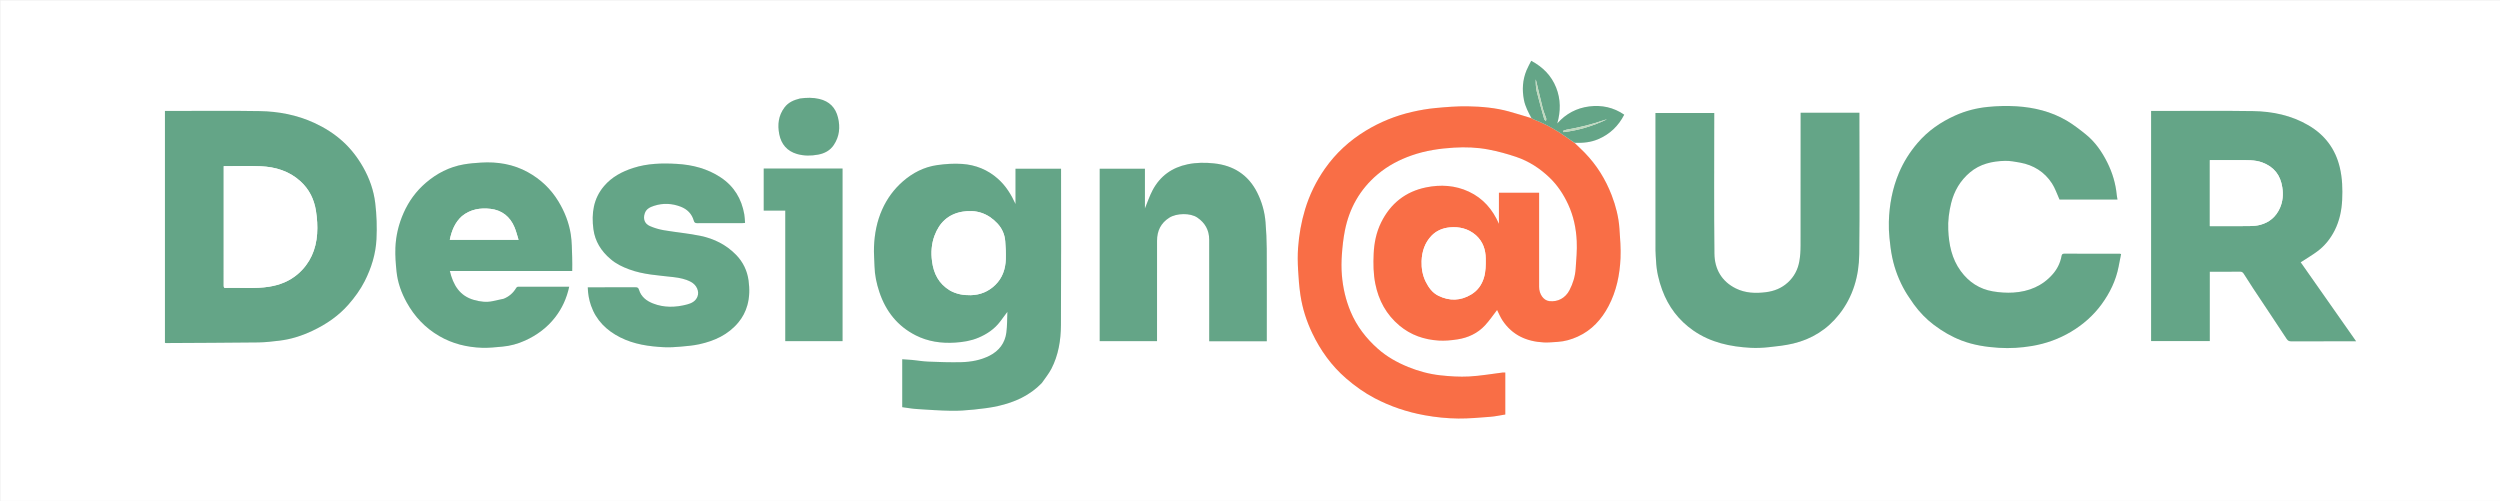
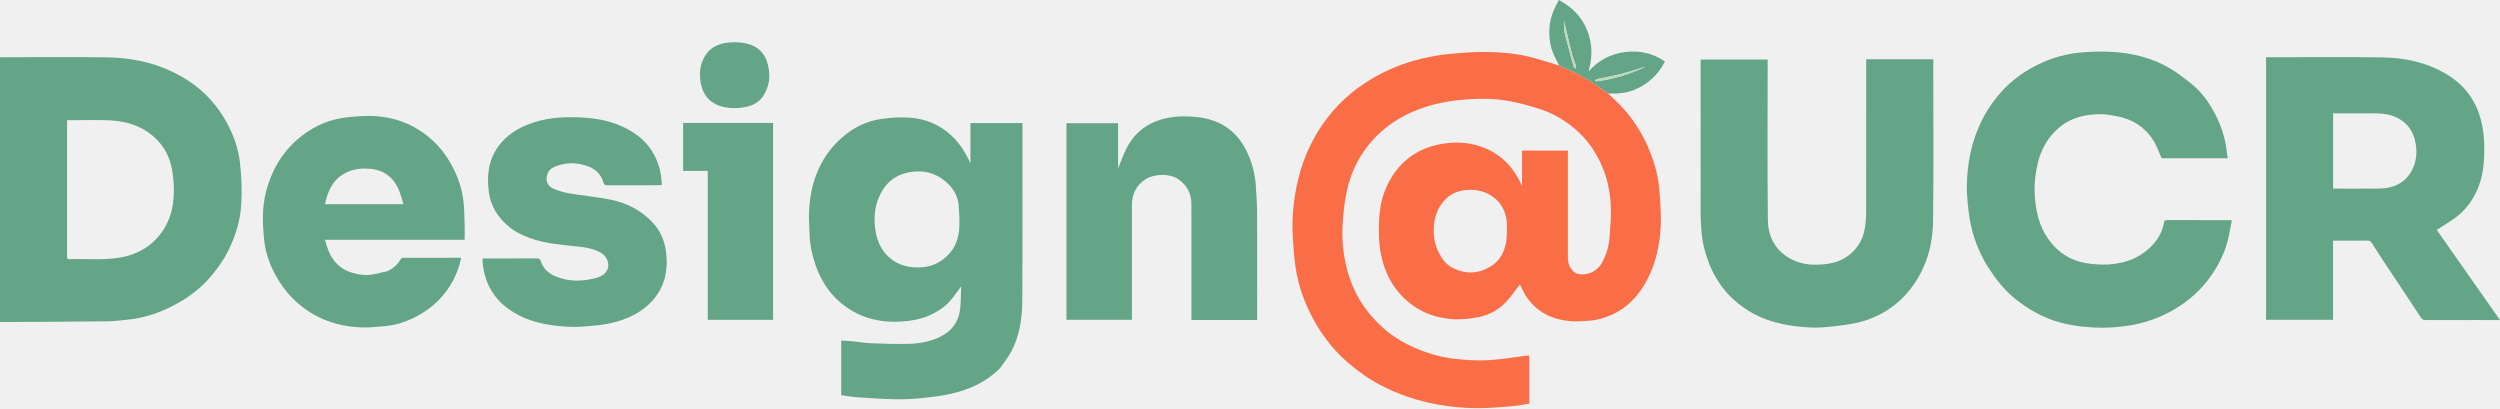
- <svg xmlns="http://www.w3.org/2000/svg" version="1.1" id="Layer_1" x="0px" y="0px" width="100%" viewBox="0 0 4168 834" enable-background="new 0 0 4168 834" xml:space="preserve">
-   <path fill="#FFFFFF" opacity="1" stroke="none" d=" M3120,835   C2080,835 1040.5,835 1,835   C1,557 1,279 1,1   C1390.333,1 2779.667,1 4169,1   C4169,279 4169,557 4169,835   C3819.5,835 3470,835 3120,835  M2552.279,196.723   C2539.967,193.043 2527.72,189.124 2515.328,185.737   C2493.016,179.639 2470.044,177.65 2447.097,177.262   C2428.979,176.956 2410.77,178.457 2392.698,180.174   C2379.719,181.407 2366.753,183.684 2354.039,186.614   C2326.642,192.929 2300.809,203.389 2276.75,218.054   C2249.846,234.452 2227.11,255.325 2208.963,281.14   C2194.274,302.037 2183.244,324.637 2175.812,349.139   C2169.457,370.087 2165.751,391.463 2164.158,413.174   C2163.28,425.149 2163.487,437.268 2164.131,449.273   C2164.906,463.705 2165.998,478.185 2168.156,492.463   C2171.463,514.343 2178.204,535.32 2187.74,555.332   C2201.548,584.306 2219.904,609.82 2244.312,630.954   C2259.014,643.684 2274.729,654.875 2291.883,663.88   C2318.072,677.629 2345.787,686.94 2374.991,692.26   C2393.687,695.666 2412.486,697.588 2431.342,697.752   C2449.139,697.906 2466.975,696.256 2484.753,694.877   C2493.152,694.225 2501.456,692.349 2509.633,691.054   C2509.633,667.318 2509.633,644.251 2509.633,621.053   C2507.938,621.053 2506.593,620.914 2505.284,621.074   C2486.574,623.358 2467.923,626.693 2449.146,627.687   C2433.355,628.523 2417.332,627.468 2401.574,625.755   C2383.056,623.742 2365.013,618.874 2347.701,611.84   C2329.228,604.334 2311.919,594.58 2296.999,581.32   C2277.611,564.091 2262.006,543.975 2251.812,519.751   C2243.533,500.08 2238.904,479.637 2237.166,458.565   C2236.235,447.269 2236.366,435.789 2237.166,424.473   C2238.099,411.259 2239.538,397.988 2242.069,384.998   C2249.397,347.396 2267.214,315.683 2296.687,290.747   C2313.679,276.371 2332.963,266.252 2353.841,258.983   C2376.581,251.066 2400.21,247.548 2424.098,246.129   C2443.278,244.99 2462.593,245.67 2481.459,249.265   C2497.092,252.243 2512.609,256.445 2527.69,261.547   C2548.892,268.719 2567.53,280.77 2583.622,296.295   C2596.7,308.911 2606.588,323.88 2614.303,340.456   C2623.444,360.097 2627.751,380.856 2628.733,402.141   C2629.439,417.447 2627.954,432.887 2626.921,448.232   C2626.079,460.739 2622.427,472.608 2616.647,483.765   C2609.836,496.913 2597.105,503.751 2582.863,501.987   C2573.303,500.803 2566.008,490.536 2566.005,478.154   C2565.992,427.821 2566,377.488 2566,327.154   C2566,325.218 2566,323.282 2566,321.378   C2543.322,321.378 2521.271,321.378 2499,321.378   C2499,330.411 2499,339.066 2499,347.721   C2499,356.199 2499,364.678 2499,373.156   C2488.547,349.137 2472.585,330.616 2448.923,319.541   C2426.088,308.853 2401.854,307.45 2377.577,312.401   C2343.134,319.426 2318.09,339.46 2302.575,371   C2294.524,387.369 2290.958,405.09 2290.168,423.146   C2289.439,439.802 2289.592,456.495 2292.904,473.056   C2298.505,501.064 2311.324,524.612 2333.443,543.035   C2352.294,558.735 2374.313,566.194 2398.289,567.771   C2408.733,568.459 2419.457,567.417 2429.849,565.825   C2447.566,563.112 2463.472,555.727 2475.783,542.462   C2483.345,534.315 2489.61,524.963 2495.942,516.815   C2498.592,521.986 2501.229,528.62 2505.102,534.428   C2521.334,558.774 2545.197,569.385 2573.602,570.888   C2581.331,571.296 2589.14,570.454 2596.899,569.974   C2608.614,569.249 2619.741,566.028 2630.37,561.204   C2653.8,550.57 2670.139,532.507 2681.854,510.192   C2694.928,485.286 2700.515,458.164 2701.745,430.366   C2702.474,413.89 2701.069,397.274 2699.905,380.772   C2698.563,361.767 2693.875,343.436 2687.041,325.631   C2676.807,298.966 2662.042,275.19 2642.131,254.689   C2636.606,249 2630.723,243.658 2625.935,238.03   C2639.227,238.552 2652.223,237.329 2664.63,232.005   C2683.97,223.708 2698.238,210.126 2707.909,191.195   C2690.062,178.939 2670.333,174.808 2649.489,177.45   C2628.517,180.109 2610.599,189.622 2596.291,205.757   C2602.101,185.376 2602.113,165.433 2594.378,145.979   C2586.528,126.239 2572.501,111.875 2552.854,101.364   C2550.124,106.845 2547.207,111.929 2544.99,117.302   C2538.404,133.257 2537.433,149.671 2540.722,166.629   C2542.852,177.615 2548.02,187.132 2552.279,196.723  M275,487.5   C275,515.577 275,543.655 275,571.558   C276.053,571.806 276.37,571.948 276.687,571.946   C328.107,571.638 379.529,571.486 430.946,570.876   C442.596,570.738 454.264,569.323 465.858,567.946   C485.02,565.671 503.251,559.829 520.633,551.635   C543.564,540.826 564.241,526.883 581.136,507.552   C591.582,495.601 600.815,482.926 607.98,468.83   C619.152,446.851 626.395,423.41 627.641,398.895   C628.663,378.781 627.997,358.345 625.569,338.357   C623.024,317.41 615.991,297.382 605.426,278.781   C596.267,262.653 585.209,248.226 571.401,235.711   C557.251,222.886 541.449,212.957 524.187,204.986   C495.243,191.621 464.515,185.776 433.053,185.234   C382.419,184.362 331.759,185 281.109,185   C279.18,185 277.251,185 275,185   C275,285.953 275,386.227 275,487.5  M3895.5,569   C3906.092,569 3916.684,569 3928.112,569   C3896.822,524.401 3866.004,480.475 3835.708,437.294   C3845.07,431.194 3854.561,425.628 3863.36,419.126   C3875.864,409.886 3885.428,397.875 3892.407,384.016   C3900.406,368.128 3904.008,350.925 3904.847,333.336   C3905.705,315.35 3905.162,297.348 3901.021,279.622   C3893.749,248.503 3876.164,225.051 3848.729,208.971   C3820.229,192.266 3788.768,185.728 3756.333,185.231   C3701.521,184.39 3646.686,185 3591.86,185   C3590.074,185 3588.287,185 3586.309,185   C3586.309,313.204 3586.309,440.905 3586.309,568.62   C3618.996,568.62 3651.374,568.62 3684.148,568.62   C3684.148,529.981 3684.148,491.721 3684.148,453   C3685.989,453 3687.452,453 3688.916,453   C3704.081,453 3719.247,453.12 3734.408,452.901   C3737.512,452.856 3739.249,454.004 3740.75,456.356   C3746.034,464.635 3751.264,472.951 3756.691,481.136   C3775.244,509.122 3793.948,537.008 3812.367,565.08   C3814.429,568.222 3816.558,569.075 3820.011,569.059   C3844.84,568.949 3869.67,569 3895.5,569  M1737.023,638.47   C1742.355,630.62 1748.527,623.204 1752.859,614.836   C1764.644,592.07 1768.649,567.136 1768.802,541.956   C1769.321,456.805 1769,371.649 1769,286.495   C1769,284.744 1769,282.992 1769,281.276   C1743.31,281.276 1718.383,281.276 1693.054,281.276   C1693.054,301.077 1693.054,320.609 1693.054,340.14   C1685.833,324.224 1676.958,309.869 1663.818,298.152   C1646.691,282.88 1626.502,274.853 1604.125,273.302   C1590.368,272.348 1576.264,273.31 1562.571,275.233   C1540.649,278.312 1521.396,288.206 1504.823,302.804   C1490.204,315.68 1478.938,331.105 1470.886,349.014   C1461.921,368.956 1457.972,389.91 1457.13,411.495   C1456.712,422.236 1457.725,433.029 1457.982,443.801   C1458.334,458.525 1461.379,472.719 1466.005,486.645   C1476.696,518.825 1496.319,543.747 1526.73,559.125   C1547.155,569.453 1569.182,572.634 1592.128,571.202   C1605.733,570.354 1618.857,568.259 1631.361,562.967   C1645.489,556.989 1657.95,548.607 1667.36,536.218   C1671.211,531.147 1674.963,526.001 1679.524,519.861   C1678.983,532.125 1679.255,543.314 1677.831,554.284   C1675.538,571.96 1665.706,584.915 1649.838,592.993   C1635.1,600.495 1619.042,603.383 1602.789,603.811   C1584.374,604.297 1565.912,603.585 1547.49,602.89   C1538.652,602.556 1529.866,600.98 1521.041,600.123   C1515.526,599.588 1509.984,599.344 1504.212,598.953   C1504.212,625.845 1504.212,652.112 1504.212,678.848   C1512.21,679.901 1520.102,681.374 1528.057,681.901   C1547.186,683.17 1566.335,684.478 1585.493,684.83   C1598.185,685.063 1610.959,684.171 1623.602,682.868   C1637.269,681.46 1651.022,679.85 1664.39,676.8   C1691.641,670.583 1716.657,659.544 1737.023,638.47  M3190.91,507.635   C3200.324,520.501 3211.267,531.866 3223.993,541.501   C3238.313,552.344 3253.673,561.344 3270.485,567.764   C3290.442,575.383 3311.343,578.525 3332.471,579.871   C3350.999,581.051 3369.585,579.882 3387.869,576.79   C3410.782,572.915 3432.419,565.227 3452.564,553.254   C3472.715,541.278 3489.974,526.125 3503.722,507.334   C3517.464,488.551 3527.599,467.844 3532.113,444.734   C3533.499,437.643 3534.898,430.554 3536.277,423.541   C3534.982,423.209 3534.667,423.058 3534.351,423.057   C3503.354,423.031 3472.357,423.055 3441.361,422.941   C3438.267,422.929 3437.457,424.377 3436.976,426.983   C3434.91,438.195 3430.031,448.2 3422.642,456.756   C3405.316,476.814 3382.531,486.118 3356.702,487.766   C3345.42,488.486 3333.809,487.668 3322.642,485.791   C3300.31,482.037 3282.433,470.344 3269.013,452.027   C3253.953,431.472 3249.205,407.68 3248.118,382.977   C3247.458,367.976 3249.386,353.095 3253.01,338.465   C3258.033,318.19 3268.27,300.985 3284.156,287.541   C3300.961,273.318 3321.398,268.656 3342.781,268.192   C3351.063,268.012 3359.468,269.567 3367.684,271.061   C3390.261,275.167 3408.58,286.509 3421.088,305.787   C3426.336,313.875 3429.384,323.391 3433.61,332.65   C3464.967,332.65 3497.377,332.65 3530.299,332.65   C3529.823,329.819 3529.266,327.428 3529.038,325.007   C3527.25,306.034 3521.81,288.018 3513.388,271.088   C3504.412,253.044 3493.011,236.471 3477.076,223.747   C3466.856,215.586 3456.43,207.439 3445.171,200.871   C3419.666,185.991 3391.455,179.094 3362.248,177.245   C3346.23,176.23 3329.958,176.688 3313.978,178.272   C3295.265,180.127 3277.033,184.784 3259.669,192.595   C3235.467,203.481 3214.245,218.133 3196.908,238.446   C3184.001,253.569 3173.581,270.063 3165.871,288.376   C3154.906,314.419 3149.868,341.674 3149.091,369.762   C3148.844,378.684 3149.238,387.677 3150.109,396.562   C3151.18,407.473 3152.47,418.428 3154.714,429.145   C3158.895,449.115 3166.219,468.04 3176.426,485.723   C3180.674,493.083 3185.782,499.946 3190.91,507.635  M3013.519,188   C3009.762,188 3006.006,188 3002,188   C3002,190.725 3002,192.71 3002,194.695   C3002,266.351 3002.068,338.008 3001.912,409.664   C3001.893,418.368 3001.368,427.196 2999.833,435.744   C2997.383,449.391 2991.27,461.279 2980.777,470.891   C2970.283,480.503 2958.036,485.367 2944.126,487.137   C2926.803,489.34 2909.753,488.693 2893.935,480.857   C2870.248,469.122 2858.588,448.414 2858.306,423.055   C2857.457,346.742 2858,270.414 2858,194.091   C2858,192.163 2858,190.235 2858,188.419   C2824.927,188.419 2792.55,188.419 2760,188.419   C2760,190.833 2760,192.829 2760,194.825   C2760,269.147 2759.978,343.47 2760.042,417.793   C2760.047,423.564 2760.719,429.332 2760.976,435.106   C2761.717,451.785 2765.496,467.855 2771.24,483.425   C2781.526,511.309 2798.609,534.029 2823.177,551.089   C2851.991,571.098 2884.691,578.06 2918.864,579.869   C2928.756,580.392 2938.792,579.913 2948.654,578.864   C2962.313,577.411 2976.096,575.942 2989.425,572.786   C3020.481,565.433 3046.446,549.229 3066.272,524.08   C3089.415,494.722 3099.303,460.271 3099.729,423.679   C3100.622,347.034 3100,270.371 3100,193.715   C3100,191.942 3100,190.169 3100,188   C3071.101,188 3042.807,188 3013.519,188  M839.496,498.123   C833.454,499.433 827.407,500.717 821.373,502.059   C810.949,504.377 800.67,502.94 790.648,500.183   C766.374,493.503 755.571,475.259 749.971,451.796   C818.267,451.796 885.987,451.796 954,451.796   C954,443.975 954.243,436.654 953.946,429.354   C953.423,416.481 953.59,403.462 951.621,390.792   C948.558,371.078 941.274,352.616 930.832,335.517   C918.198,314.83 901.147,298.696 879.961,287.029   C855.701,273.669 829.443,269.436 802.105,271.065   C792.443,271.641 782.733,272.445 773.209,274.09   C749.226,278.235 728.194,289.113 709.899,304.817   C693.864,318.581 681.584,335.391 672.946,354.876   C664.668,373.551 659.949,393.078 659.215,413.328   C658.738,426.49 659.743,439.788 661.124,452.915   C663.044,471.16 669.2,488.237 678.085,504.266   C691.122,527.784 708.833,546.615 732.32,560.262   C754.492,573.144 778.402,578.937 803.596,579.822   C814.764,580.214 826.022,578.928 837.198,577.945   C850.489,576.776 863.3,573.304 875.428,567.782   C894.984,558.877 911.871,546.515 925.259,529.388   C937.164,514.158 944.797,497.196 948.971,478.004   C920.156,478.004 891.848,477.985 863.541,478.085   C862.548,478.088 861.159,479.046 860.632,479.953   C855.821,488.229 849.057,494.221 839.496,498.123  M2041.5,569   C2064.917,569 2088.334,569 2112,569   C2112,566.263 2112,564.276 2112,562.29   C2112,513.127 2112.15,463.963 2111.909,414.802   C2111.837,400.091 2111.063,385.354 2109.907,370.685   C2108.545,353.413 2103.97,336.969 2096.166,321.333   C2081.164,291.271 2056.145,275.679 2023.712,272.357   C2009.385,270.89 1994.643,270.868 1980.119,273.879   C1953.833,279.329 1934.111,293.53 1921.623,317.122   C1916.413,326.964 1912.886,337.697 1908.811,347.502   C1908.811,326.003 1908.811,303.729 1908.811,281.349   C1883.403,281.349 1858.357,281.349 1833.418,281.349   C1833.418,377.407 1833.418,473.116 1833.418,568.685   C1865.432,568.685 1897.026,568.685 1929,568.685   C1929,566.577 1929,564.772 1929,562.967   C1929,509.138 1928.968,455.309 1929.019,401.48   C1929.035,385.088 1935.158,371.972 1949.458,362.942   C1961.533,355.318 1984.328,354.745 1996.108,362.706   C2008.987,371.41 2015.926,383.664 2015.957,399.299   C2016.067,453.794 2016,508.29 2016,562.786   C2016,564.726 2016,566.666 2016,569   C2024.569,569 2032.534,569 2041.5,569  M1018.367,432.09   C1027.22,439.997 1037.766,444.906 1048.721,449.003   C1072.682,457.966 1098.039,459.061 1123.066,462.024   C1133.008,463.201 1142.746,465.124 1151.765,469.898   C1161.589,475.098 1166.201,485.832 1162.812,494.495   C1159.669,502.529 1152.617,505.72 1145.389,507.632   C1126.418,512.648 1107.273,513.222 1088.661,505.926   C1077.936,501.722 1068.942,494.913 1065.441,483.385   C1064.253,479.474 1062.695,478.944 1059.355,478.955   C1034.524,479.038 1009.693,479 984.862,479   C983.405,479 981.948,479 979.908,479   C980.219,489.884 982.013,500.024 985.438,509.723   C994.052,534.12 1011.199,550.933 1033.92,562.422   C1056.95,574.068 1081.896,577.629 1107.238,578.874   C1116.47,579.327 1125.806,578.707 1135.036,577.903   C1145.478,576.994 1156.025,576.097 1166.225,573.838   C1191.37,568.269 1214.078,557.971 1231.043,537.516   C1238.078,529.034 1243.023,519.527 1245.967,508.994   C1249.755,495.444 1249.907,481.67 1248.024,467.799   C1245.761,451.135 1238.689,436.647 1227.072,424.75   C1210.8,408.084 1190.475,397.924 1167.971,393.25   C1147.805,389.061 1127.145,387.309 1106.811,383.844   C1098.852,382.488 1090.857,380.148 1083.476,376.9   C1074.505,372.952 1071.857,364.842 1074.997,355.537   C1077.52,348.061 1084.035,345.226 1090.584,343.098   C1105.461,338.266 1120.482,339.047 1134.942,344.621   C1145.508,348.695 1153.35,356.324 1156.543,367.473   C1157.612,371.204 1158.971,372.085 1162.507,372.067   C1187.504,371.941 1212.502,372.005 1237.5,371.988   C1238.935,371.987 1240.371,371.81 1242.161,371.691   C1241.735,366.656 1241.693,362.011 1240.903,357.497   C1236.359,331.535 1223.92,310.646 1201.624,295.834   C1179.351,281.037 1154.392,274.723 1128.299,273.217   C1103.9,271.809 1079.401,272.347 1055.732,280.021   C1037.051,286.077 1020.201,294.854 1007.106,310.216   C989.112,331.326 985.939,356.095 989.314,382.033   C991.926,402.107 1002.18,418.719 1018.367,432.09  M1366.5,281   C1335.423,281 1304.347,281 1273.259,281   C1273.259,304.66 1273.259,327.584 1273.259,351.083   C1285.226,351.083 1296.945,351.083 1309.204,351.083   C1309.204,424.023 1309.204,496.387 1309.204,568.733   C1341.348,568.733 1372.936,568.733 1404.692,568.733   C1404.692,472.775 1404.692,377.085 1404.692,281   C1392.092,281 1379.796,281 1366.5,281  M1333.136,164.395   C1323.262,166.847 1314.312,170.631 1307.879,179.211   C1297.74,192.734 1296.09,207.922 1299.178,223.741   C1302.419,240.337 1312.261,251.953 1328.741,256.728   C1340.277,260.07 1352.3,259.984 1364.033,257.787   C1374.576,255.813 1383.853,251.089 1390.101,241.692   C1399.533,227.503 1401.063,212.195 1397.096,195.961   C1392.999,179.197 1382.693,168.904 1365.836,164.944   C1355.222,162.451 1344.622,162.693 1333.136,164.395  z" />
-   <path fill="#F96E46" opacity="1" stroke="none" d=" M2625.005,238.157   C2630.723,243.658 2636.606,249 2642.131,254.689   C2662.042,275.19 2676.807,298.966 2687.041,325.631   C2693.875,343.436 2698.563,361.767 2699.905,380.772   C2701.069,397.274 2702.474,413.89 2701.745,430.366   C2700.515,458.164 2694.928,485.286 2681.854,510.192   C2670.139,532.507 2653.8,550.57 2630.37,561.204   C2619.741,566.028 2608.614,569.249 2596.899,569.974   C2589.14,570.454 2581.331,571.296 2573.602,570.888   C2545.197,569.385 2521.334,558.774 2505.102,534.428   C2501.229,528.62 2498.592,521.986 2495.942,516.815   C2489.61,524.963 2483.345,534.315 2475.783,542.462   C2463.472,555.727 2447.566,563.112 2429.849,565.825   C2419.457,567.417 2408.733,568.459 2398.289,567.771   C2374.313,566.194 2352.294,558.735 2333.443,543.035   C2311.324,524.612 2298.505,501.064 2292.904,473.056   C2289.592,456.495 2289.439,439.802 2290.168,423.146   C2290.958,405.09 2294.524,387.369 2302.575,371   C2318.09,339.46 2343.134,319.426 2377.577,312.401   C2401.854,307.45 2426.088,308.853 2448.923,319.541   C2472.585,330.616 2488.547,349.137 2499,373.156   C2499,364.678 2499,356.199 2499,347.721   C2499,339.066 2499,330.411 2499,321.378   C2521.271,321.378 2543.322,321.378 2566,321.378   C2566,323.282 2566,325.218 2566,327.154   C2566,377.488 2565.992,427.821 2566.005,478.154   C2566.008,490.536 2573.303,500.803 2582.863,501.987   C2597.105,503.751 2609.836,496.913 2616.647,483.765   C2622.427,472.608 2626.079,460.739 2626.921,448.232   C2627.954,432.887 2629.439,417.447 2628.733,402.141   C2627.751,380.856 2623.444,360.097 2614.303,340.456   C2606.588,323.88 2596.7,308.911 2583.622,296.295   C2567.53,280.77 2548.892,268.719 2527.69,261.547   C2512.609,256.445 2497.092,252.243 2481.459,249.265   C2462.593,245.67 2443.278,244.99 2424.098,246.129   C2400.21,247.548 2376.581,251.066 2353.841,258.983   C2332.963,266.252 2313.679,276.371 2296.687,290.747   C2267.214,315.683 2249.397,347.396 2242.069,384.998   C2239.538,397.988 2238.099,411.259 2237.166,424.473   C2236.366,435.789 2236.235,447.269 2237.166,458.565   C2238.904,479.637 2243.533,500.08 2251.812,519.751   C2262.006,543.975 2277.611,564.091 2296.999,581.32   C2311.919,594.58 2329.228,604.334 2347.701,611.84   C2365.013,618.874 2383.056,623.742 2401.574,625.755   C2417.332,627.468 2433.355,628.523 2449.146,627.687   C2467.923,626.693 2486.574,623.358 2505.284,621.074   C2506.593,620.914 2507.938,621.053 2509.633,621.053   C2509.633,644.251 2509.633,667.318 2509.633,691.054   C2501.456,692.349 2493.152,694.225 2484.753,694.877   C2466.975,696.256 2449.139,697.906 2431.342,697.752   C2412.486,697.588 2393.687,695.666 2374.991,692.26   C2345.787,686.94 2318.072,677.629 2291.883,663.88   C2274.729,654.875 2259.014,643.684 2244.312,630.954   C2219.904,609.82 2201.548,584.306 2187.74,555.332   C2178.204,535.32 2171.463,514.343 2168.156,492.463   C2165.998,478.185 2164.906,463.705 2164.131,449.273   C2163.487,437.268 2163.28,425.149 2164.158,413.174   C2165.751,391.463 2169.457,370.087 2175.812,349.139   C2183.244,324.637 2194.274,302.037 2208.963,281.14   C2227.11,255.325 2249.846,234.452 2276.75,218.054   C2300.809,203.389 2326.642,192.929 2354.039,186.614   C2366.753,183.684 2379.719,181.407 2392.698,180.174   C2410.77,178.457 2428.979,176.956 2447.097,177.262   C2470.044,177.65 2493.016,179.639 2515.328,185.737   C2527.72,189.124 2539.967,193.043 2552.961,196.934   C2555.247,198.006 2556.78,199.049 2558.464,199.702   C2577.648,207.133 2595.457,217.05 2612.103,229.109   C2616.356,232.191 2620.702,235.145 2625.005,238.157  M2460.461,391.971   C2447.855,381.141 2432.967,377.58 2416.851,379.119   C2405.198,380.231 2394.547,384.679 2386.398,393.266   C2375.328,404.93 2370.632,419.487 2370.091,435.286   C2369.678,447.347 2371.706,459.22 2377.176,470.053   C2381.938,479.484 2388.083,488.078 2397.984,492.98   C2416.593,502.193 2435.031,501.647 2452.78,490.95   C2463.542,484.464 2470.495,474.821 2474.11,462.585   C2477.163,452.248 2477.08,441.774 2476.996,431.232   C2476.875,416.16 2472.422,402.867 2460.461,391.971  z" />
-   <path fill="#64A587" opacity="1" stroke="none" d=" M275,487   C275,386.227 275,285.953 275,185   C277.251,185 279.18,185 281.109,185   C331.759,185 382.419,184.362 433.053,185.234   C464.515,185.776 495.243,191.621 524.187,204.986   C541.449,212.957 557.251,222.886 571.401,235.711   C585.209,248.226 596.267,262.653 605.426,278.781   C615.991,297.382 623.024,317.41 625.569,338.357   C627.997,358.345 628.663,378.781 627.641,398.895   C626.395,423.41 619.152,446.851 607.98,468.83   C600.815,482.926 591.582,495.601 581.136,507.552   C564.241,526.883 543.564,540.826 520.633,551.635   C503.251,559.829 485.02,565.671 465.858,567.946   C454.264,569.323 442.596,570.738 430.946,570.876   C379.529,571.486 328.107,571.638 276.687,571.946   C276.37,571.948 276.053,571.806 275,571.558   C275,543.655 275,515.577 275,487  M377.656,480   C401.345,479.331 425.129,481.762 448.72,477.982   C466.677,475.105 483.105,468.596 496.953,456.517   C517.13,438.917 526.911,415.985 528.729,389.886   C529.618,377.132 528.758,364.006 526.74,351.36   C523.724,332.459 515.728,315.78 501.112,302.423   C482.124,285.071 459.292,278.298 434.529,277.168   C415.915,276.319 397.231,277 378.578,277   C376.819,277 375.06,277 373,277   C373,279.506 373,281.318 373,283.13   C373,315.272 373,347.415 373,379.558   C373,411.534 373.011,443.511 372.979,475.487   C372.977,478.131 372.745,480.722 377.656,480  z" />
-   <path fill="#64A587" opacity="1" stroke="none" d=" M3895,569   C3869.67,569 3844.84,568.949 3820.011,569.059   C3816.558,569.075 3814.429,568.222 3812.367,565.08   C3793.948,537.008 3775.244,509.122 3756.691,481.136   C3751.264,472.951 3746.034,464.635 3740.75,456.356   C3739.249,454.004 3737.512,452.856 3734.408,452.901   C3719.247,453.12 3704.081,453 3688.916,453   C3687.452,453 3685.989,453 3684.148,453   C3684.148,491.721 3684.148,529.981 3684.148,568.62   C3651.374,568.62 3618.996,568.62 3586.309,568.62   C3586.309,440.905 3586.309,313.204 3586.309,185   C3588.287,185 3590.074,185 3591.86,185   C3646.686,185 3701.521,184.39 3756.333,185.231   C3788.768,185.728 3820.229,192.266 3848.729,208.971   C3876.164,225.051 3893.749,248.503 3901.021,279.622   C3905.162,297.348 3905.705,315.35 3904.847,333.336   C3904.008,350.925 3900.406,368.128 3892.407,384.016   C3885.428,397.875 3875.864,409.886 3863.36,419.126   C3854.561,425.628 3845.07,431.194 3835.708,437.294   C3866.004,480.475 3896.822,524.401 3928.112,569   C3916.684,569 3906.092,569 3895,569  M3732.5,267   C3716.421,267 3700.341,267 3684.247,267   C3684.247,303.988 3684.247,340.236 3684.247,377   C3686.27,377 3688.054,377 3689.838,377   C3709.993,377 3730.15,377.152 3750.302,376.907   C3756.338,376.834 3762.559,376.397 3768.349,374.839   C3783.598,370.737 3794.661,361.34 3801.12,346.723   C3805.99,335.706 3806.824,324.366 3805.077,312.517   C3802.049,291.987 3791.143,278.072 3771.658,270.877   C3759.265,266.301 3746.345,267.049 3732.5,267  z" />
-   <path fill="#64A587" opacity="1" stroke="none" d=" M1736.775,638.724   C1716.657,659.544 1691.641,670.583 1664.39,676.8   C1651.022,679.85 1637.269,681.46 1623.602,682.868   C1610.959,684.171 1598.185,685.063 1585.493,684.83   C1566.335,684.478 1547.186,683.17 1528.057,681.901   C1520.102,681.374 1512.21,679.901 1504.212,678.848   C1504.212,652.112 1504.212,625.845 1504.212,598.953   C1509.984,599.344 1515.526,599.588 1521.041,600.123   C1529.866,600.98 1538.652,602.556 1547.49,602.89   C1565.912,603.585 1584.374,604.297 1602.789,603.811   C1619.042,603.383 1635.1,600.495 1649.838,592.993   C1665.706,584.915 1675.538,571.96 1677.831,554.284   C1679.255,543.314 1678.983,532.125 1679.524,519.861   C1674.963,526.001 1671.211,531.147 1667.36,536.218   C1657.95,548.607 1645.489,556.989 1631.361,562.967   C1618.857,568.259 1605.733,570.354 1592.128,571.202   C1569.182,572.634 1547.155,569.453 1526.73,559.125   C1496.319,543.747 1476.696,518.825 1466.005,486.645   C1461.379,472.719 1458.334,458.525 1457.982,443.801   C1457.725,433.029 1456.712,422.236 1457.13,411.495   C1457.972,389.91 1461.921,368.956 1470.886,349.014   C1478.938,331.105 1490.204,315.68 1504.823,302.804   C1521.396,288.206 1540.649,278.312 1562.571,275.233   C1576.264,273.31 1590.368,272.348 1604.125,273.302   C1626.502,274.853 1646.691,282.88 1663.818,298.152   C1676.958,309.869 1685.833,324.224 1693.054,340.14   C1693.054,320.609 1693.054,301.077 1693.054,281.276   C1718.383,281.276 1743.31,281.276 1769,281.276   C1769,282.992 1769,284.744 1769,286.495   C1769,371.649 1769.321,456.805 1768.802,541.956   C1768.649,567.136 1764.644,592.07 1752.859,614.836   C1748.527,623.204 1742.355,630.62 1736.775,638.724  M1584.07,484.531   C1594.733,490.386 1606.115,492.363 1618.266,492.132   C1634.423,491.826 1648.079,485.992 1659.413,474.945   C1671.277,463.381 1676.307,448.542 1676.873,432.327   C1677.224,422.259 1676.685,412.12 1675.909,402.062   C1675.038,390.79 1670.533,380.689 1662.843,372.487   C1646.947,355.532 1627.324,348.974 1604.311,352.978   C1580.902,357.052 1566.075,371.272 1558.03,392.938   C1552.918,406.706 1551.962,420.989 1553.896,435.649   C1556.621,456.313 1565.122,473.116 1584.07,484.531  z" />
-   <path fill="#64A587" opacity="1" stroke="none" d=" M3190.705,507.335   C3185.782,499.946 3180.674,493.083 3176.426,485.723   C3166.219,468.04 3158.895,449.115 3154.714,429.145   C3152.47,418.428 3151.18,407.473 3150.109,396.562   C3149.238,387.677 3148.844,378.684 3149.091,369.762   C3149.868,341.674 3154.906,314.419 3165.871,288.376   C3173.581,270.063 3184.001,253.569 3196.908,238.446   C3214.245,218.133 3235.467,203.481 3259.669,192.595   C3277.033,184.784 3295.265,180.127 3313.978,178.272   C3329.958,176.688 3346.23,176.23 3362.248,177.245   C3391.455,179.094 3419.666,185.991 3445.171,200.871   C3456.43,207.439 3466.856,215.586 3477.076,223.747   C3493.011,236.471 3504.412,253.044 3513.388,271.088   C3521.81,288.018 3527.25,306.034 3529.038,325.007   C3529.266,327.428 3529.823,329.819 3530.299,332.65   C3497.377,332.65 3464.967,332.65 3433.61,332.65   C3429.384,323.391 3426.336,313.875 3421.088,305.787   C3408.58,286.509 3390.261,275.167 3367.684,271.061   C3359.468,269.567 3351.063,268.012 3342.781,268.192   C3321.398,268.656 3300.961,273.318 3284.156,287.541   C3268.27,300.985 3258.033,318.19 3253.01,338.465   C3249.386,353.095 3247.458,367.976 3248.118,382.977   C3249.205,407.68 3253.953,431.472 3269.013,452.027   C3282.433,470.344 3300.31,482.037 3322.642,485.791   C3333.809,487.668 3345.42,488.486 3356.702,487.766   C3382.531,486.118 3405.316,476.814 3422.642,456.756   C3430.031,448.2 3434.91,438.195 3436.976,426.983   C3437.457,424.377 3438.267,422.929 3441.361,422.941   C3472.357,423.055 3503.354,423.031 3534.351,423.057   C3534.667,423.058 3534.982,423.209 3536.277,423.541   C3534.898,430.554 3533.499,437.643 3532.113,444.734   C3527.599,467.844 3517.464,488.551 3503.722,507.334   C3489.974,526.125 3472.715,541.278 3452.564,553.254   C3432.419,565.227 3410.782,572.915 3387.869,576.79   C3369.585,579.882 3350.999,581.051 3332.471,579.871   C3311.343,578.525 3290.442,575.383 3270.485,567.764   C3253.673,561.344 3238.313,552.344 3223.993,541.501   C3211.267,531.866 3200.324,520.501 3190.705,507.335  z" />
-   <path fill="#64A587" opacity="1" stroke="none" d=" M3014.015,188   C3042.807,188 3071.101,188 3100,188   C3100,190.169 3100,191.942 3100,193.715   C3100,270.371 3100.622,347.034 3099.729,423.679   C3099.303,460.271 3089.415,494.722 3066.272,524.08   C3046.446,549.229 3020.481,565.433 2989.425,572.786   C2976.096,575.942 2962.313,577.411 2948.654,578.864   C2938.792,579.913 2928.756,580.392 2918.864,579.869   C2884.691,578.06 2851.991,571.098 2823.177,551.089   C2798.609,534.029 2781.526,511.309 2771.24,483.425   C2765.496,467.855 2761.717,451.785 2760.976,435.106   C2760.719,429.332 2760.047,423.564 2760.042,417.793   C2759.978,343.47 2760,269.147 2760,194.825   C2760,192.829 2760,190.833 2760,188.419   C2792.55,188.419 2824.927,188.419 2858,188.419   C2858,190.235 2858,192.163 2858,194.091   C2858,270.414 2857.457,346.742 2858.306,423.055   C2858.588,448.414 2870.248,469.122 2893.935,480.857   C2909.753,488.693 2926.803,489.34 2944.126,487.137   C2958.036,485.367 2970.283,480.503 2980.777,470.891   C2991.27,461.279 2997.383,449.391 2999.833,435.744   C3001.368,427.196 3001.893,418.368 3001.912,409.664   C3002.068,338.008 3002,266.351 3002,194.695   C3002,192.71 3002,190.725 3002,188   C3006.006,188 3009.762,188 3014.015,188  z" />
-   <path fill="#64A587" opacity="1" stroke="none" d=" M839.875,498.031   C849.057,494.221 855.821,488.229 860.632,479.953   C861.159,479.046 862.548,478.088 863.541,478.085   C891.848,477.985 920.156,478.004 948.971,478.004   C944.797,497.196 937.164,514.158 925.259,529.388   C911.871,546.515 894.984,558.877 875.428,567.782   C863.3,573.304 850.489,576.776 837.198,577.945   C826.022,578.928 814.764,580.214 803.596,579.822   C778.402,578.937 754.492,573.144 732.32,560.262   C708.833,546.615 691.122,527.784 678.085,504.266   C669.2,488.237 663.044,471.16 661.124,452.915   C659.743,439.788 658.738,426.49 659.215,413.328   C659.949,393.078 664.668,373.551 672.946,354.876   C681.584,335.391 693.864,318.581 709.899,304.817   C728.194,289.113 749.226,278.235 773.209,274.09   C782.733,272.445 792.443,271.641 802.105,271.065   C829.443,269.436 855.701,273.669 879.961,287.029   C901.147,298.696 918.198,314.83 930.832,335.517   C941.274,352.616 948.558,371.078 951.621,390.792   C953.59,403.462 953.423,416.481 953.946,429.354   C954.243,436.654 954,443.975 954,451.796   C885.987,451.796 818.267,451.796 749.971,451.796   C755.571,475.259 766.374,493.503 790.648,500.183   C800.67,502.94 810.949,504.377 821.373,502.059   C827.407,500.717 833.454,499.433 839.875,498.031  M770.04,360.451   C758.395,370.927 753.035,384.572 749.888,399.777   C788.095,399.777 825.863,399.777 864.512,399.777   C862.232,392.56 860.581,385.55 857.839,378.996   C850.388,361.186 836.851,350.369 817.694,348.186   C800.794,346.261 784.459,348.786 770.04,360.451  z" />
-   <path fill="#64A587" opacity="1" stroke="none" d=" M2041,569   C2032.534,569 2024.569,569 2016,569   C2016,566.666 2016,564.726 2016,562.786   C2016,508.29 2016.067,453.794 2015.957,399.299   C2015.926,383.664 2008.987,371.41 1996.108,362.706   C1984.328,354.745 1961.533,355.318 1949.458,362.942   C1935.158,371.972 1929.035,385.088 1929.019,401.48   C1928.968,455.309 1929,509.138 1929,562.967   C1929,564.772 1929,566.577 1929,568.685   C1897.026,568.685 1865.432,568.685 1833.418,568.685   C1833.418,473.116 1833.418,377.407 1833.418,281.349   C1858.357,281.349 1883.403,281.349 1908.811,281.349   C1908.811,303.729 1908.811,326.003 1908.811,347.502   C1912.886,337.697 1916.413,326.964 1921.623,317.122   C1934.111,293.53 1953.833,279.329 1980.119,273.879   C1994.643,270.868 2009.385,270.89 2023.712,272.357   C2056.145,275.679 2081.164,291.271 2096.166,321.333   C2103.97,336.969 2108.545,353.413 2109.907,370.685   C2111.063,385.354 2111.837,400.091 2111.909,414.802   C2112.15,463.963 2112,513.127 2112,562.29   C2112,564.276 2112,566.263 2112,569   C2088.334,569 2064.917,569 2041,569  z" />
-   <path fill="#64A587" opacity="1" stroke="none" d=" M1018.019,432.005   C1002.18,418.719 991.926,402.107 989.314,382.033   C985.939,356.095 989.112,331.326 1007.106,310.216   C1020.201,294.854 1037.051,286.077 1055.732,280.021   C1079.401,272.347 1103.9,271.809 1128.299,273.217   C1154.392,274.723 1179.351,281.037 1201.624,295.834   C1223.92,310.646 1236.359,331.535 1240.903,357.497   C1241.693,362.011 1241.735,366.656 1242.161,371.691   C1240.371,371.81 1238.935,371.987 1237.5,371.988   C1212.502,372.005 1187.504,371.941 1162.507,372.067   C1158.971,372.085 1157.612,371.204 1156.543,367.473   C1153.35,356.324 1145.508,348.695 1134.942,344.621   C1120.482,339.047 1105.461,338.266 1090.584,343.098   C1084.035,345.226 1077.52,348.061 1074.997,355.537   C1071.857,364.842 1074.505,372.952 1083.476,376.9   C1090.857,380.148 1098.852,382.488 1106.811,383.844   C1127.145,387.309 1147.805,389.061 1167.971,393.25   C1190.475,397.924 1210.8,408.084 1227.072,424.75   C1238.689,436.647 1245.761,451.135 1248.024,467.799   C1249.907,481.67 1249.755,495.444 1245.967,508.994   C1243.023,519.527 1238.078,529.034 1231.043,537.516   C1214.078,557.971 1191.37,568.269 1166.225,573.838   C1156.025,576.097 1145.478,576.994 1135.036,577.903   C1125.806,578.707 1116.47,579.327 1107.238,578.874   C1081.896,577.629 1056.95,574.068 1033.92,562.422   C1011.199,550.933 994.052,534.12 985.438,509.723   C982.013,500.024 980.219,489.884 979.908,479   C981.948,479 983.405,479 984.862,479   C1009.693,479 1034.524,479.038 1059.355,478.955   C1062.695,478.944 1064.253,479.474 1065.441,483.385   C1068.942,494.913 1077.936,501.722 1088.661,505.926   C1107.273,513.222 1126.418,512.648 1145.389,507.632   C1152.617,505.72 1159.669,502.529 1162.812,494.495   C1166.201,485.832 1161.589,475.098 1151.765,469.898   C1142.746,465.124 1133.008,463.201 1123.066,462.024   C1098.039,459.061 1072.682,457.966 1048.721,449.003   C1037.766,444.906 1027.22,439.997 1018.019,432.005  z" />
-   <path fill="#64A587" opacity="1" stroke="none" d=" M1367,281   C1379.796,281 1392.092,281 1404.692,281   C1404.692,377.085 1404.692,472.775 1404.692,568.733   C1372.936,568.733 1341.348,568.733 1309.204,568.733   C1309.204,496.387 1309.204,424.023 1309.204,351.083   C1296.945,351.083 1285.226,351.083 1273.259,351.083   C1273.259,327.584 1273.259,304.66 1273.259,281   C1304.347,281 1335.423,281 1367,281  z" />
-   <path fill="#64A587" opacity="1" stroke="none" d=" M2625.47,238.094   C2620.702,235.145 2616.356,232.191 2612.103,229.109   C2595.457,217.05 2577.648,207.133 2558.464,199.702   C2556.78,199.049 2555.247,198.006 2553.319,196.992   C2548.02,187.132 2542.852,177.615 2540.722,166.629   C2537.433,149.671 2538.404,133.257 2544.99,117.302   C2547.207,111.929 2550.124,106.845 2552.854,101.364   C2572.501,111.875 2586.528,126.239 2594.378,145.979   C2602.113,165.433 2602.101,185.376 2596.291,205.757   C2610.599,189.622 2628.517,180.109 2649.489,177.45   C2670.333,174.808 2690.062,178.939 2707.909,191.195   C2698.238,210.126 2683.97,223.708 2664.63,232.005   C2652.223,237.329 2639.227,238.552 2625.47,238.094  M2674.571,200.152   C2654.264,207.318 2633.44,212.449 2612.232,216.107   C2610.118,216.472 2608.11,217.452 2606.052,218.147   C2606.304,218.87 2606.556,219.594 2606.807,220.317   C2632.028,217.301 2656.085,209.998 2679.161,198.967   C2677.872,199.285 2676.583,199.603 2674.571,200.152  M2561.212,135.392   C2560.931,134.357 2560.651,133.322 2560.371,132.286   C2560.185,139.368 2560.552,146.307 2562.177,152.938   C2565.91,168.175 2570.206,183.277 2574.441,198.387   C2574.803,199.681 2576.416,200.624 2577.448,201.73   C2577.612,200.274 2578.259,198.667 2577.857,197.39   C2576.112,191.853 2573.629,186.523 2572.205,180.916   C2568.426,166.041 2565.055,151.061 2561.212,135.392  z" />
-   <path fill="#64A587" opacity="1" stroke="none" d=" M1333.542,164.237   C1344.622,162.693 1355.222,162.451 1365.836,164.944   C1382.693,168.904 1392.999,179.197 1397.096,195.961   C1401.063,212.195 1399.533,227.503 1390.101,241.692   C1383.853,251.089 1374.576,255.813 1364.033,257.787   C1352.3,259.984 1340.277,260.07 1328.741,256.728   C1312.261,251.953 1302.419,240.337 1299.178,223.741   C1296.09,207.922 1297.74,192.734 1307.879,179.211   C1314.312,170.631 1323.262,166.847 1333.542,164.237  z" />
-   <path fill="#FFFFFF" opacity="1" stroke="none" d=" M2460.719,392.22   C2472.422,402.867 2476.875,416.16 2476.996,431.232   C2477.08,441.774 2477.163,452.248 2474.11,462.585   C2470.495,474.821 2463.542,484.464 2452.78,490.95   C2435.031,501.647 2416.593,502.193 2397.984,492.98   C2388.083,488.078 2381.938,479.484 2377.176,470.053   C2371.706,459.22 2369.678,447.347 2370.091,435.286   C2370.632,419.487 2375.328,404.93 2386.398,393.266   C2394.547,384.679 2405.198,380.231 2416.851,379.119   C2432.967,377.58 2447.855,381.141 2460.719,392.22  z" />
-   <path fill="#FFFFFF" opacity="1" stroke="none" d=" M377.176,480   C372.745,480.722 372.977,478.131 372.979,475.487   C373.011,443.511 373,411.534 373,379.558   C373,347.415 373,315.272 373,283.13   C373,281.318 373,279.506 373,277   C375.06,277 376.819,277 378.578,277   C397.231,277 415.915,276.319 434.529,277.168   C459.292,278.298 482.124,285.071 501.112,302.423   C515.728,315.78 523.724,332.459 526.74,351.36   C528.758,364.006 529.618,377.132 528.729,389.886   C526.911,415.985 517.13,438.917 496.953,456.517   C483.105,468.596 466.677,475.105 448.72,477.982   C425.129,481.762 401.345,479.331 377.176,480  z" />
-   <path fill="#FFFFFF" opacity="1" stroke="none" d=" M3733,267   C3746.345,267.049 3759.265,266.301 3771.658,270.877   C3791.143,278.072 3802.049,291.987 3805.077,312.517   C3806.824,324.366 3805.99,335.706 3801.12,346.723   C3794.661,361.34 3783.598,370.737 3768.349,374.839   C3762.559,376.397 3756.338,376.834 3750.302,376.907   C3730.15,377.152 3709.993,377 3689.838,377   C3688.054,377 3686.27,377 3684.247,377   C3684.247,340.236 3684.247,303.988 3684.247,267   C3700.341,267 3716.421,267 3733,267  z" />
-   <path fill="#FFFFFF" opacity="1" stroke="none" d=" M1583.798,484.275   C1565.122,473.116 1556.621,456.313 1553.896,435.649   C1551.962,420.989 1552.918,406.706 1558.03,392.938   C1566.075,371.272 1580.902,357.052 1604.311,352.978   C1627.324,348.974 1646.947,355.532 1662.843,372.487   C1670.533,380.689 1675.038,390.79 1675.909,402.062   C1676.685,412.12 1677.224,422.259 1676.873,432.327   C1676.307,448.542 1671.277,463.381 1659.413,474.945   C1648.079,485.992 1634.423,491.826 1618.266,492.132   C1606.115,492.363 1594.733,490.386 1583.798,484.275  z" />
-   <path fill="#FFFFFF" opacity="1" stroke="none" d=" M770.302,360.204   C784.459,348.786 800.794,346.261 817.694,348.186   C836.851,350.369 850.388,361.186 857.839,378.996   C860.581,385.55 862.232,392.56 864.512,399.777   C825.863,399.777 788.095,399.777 749.888,399.777   C753.035,384.572 758.395,370.927 770.302,360.204  z" />
-   <path fill="#BFD8BE" opacity="1" stroke="none" d=" M2674.932,200.037   C2676.583,199.603 2677.872,199.285 2679.161,198.967   C2656.085,209.998 2632.028,217.301 2606.807,220.317   C2606.556,219.594 2606.304,218.87 2606.052,218.147   C2608.11,217.452 2610.118,216.472 2612.232,216.107   C2633.44,212.449 2654.264,207.318 2674.932,200.037  z" />
-   <path fill="#BED8BE" opacity="1" stroke="none" d=" M2561.367,135.757   C2565.055,151.061 2568.426,166.041 2572.205,180.916   C2573.629,186.523 2576.112,191.853 2577.857,197.39   C2578.259,198.667 2577.612,200.274 2577.448,201.73   C2576.416,200.624 2574.803,199.681 2574.441,198.387   C2570.206,183.277 2565.91,168.175 2562.177,152.938   C2560.552,146.307 2560.185,139.368 2560.371,132.286   C2560.651,133.322 2560.931,134.357 2561.367,135.757  z" />
+ <svg xmlns="http://www.w3.org/2000/svg" id="Layer_1" data-name="Layer 1" viewBox="0 0 1682.82 274.73">
+   <defs>
+     <style>
+       .cls-1 {
+         fill: #f96e46;
+       }
+ 
+       .cls-1, .cls-2, .cls-3, .cls-4 {
+         stroke-width: 0px;
+       }
+ 
+       .cls-2 {
+         fill: #bed8be;
+       }
+ 
+       .cls-3 {
+         fill: #bfd8be;
+       }
+ 
+       .cls-4 {
+         fill: #64a587;
+       }
+     </style>
+   </defs>
+   <path class="cls-1" d="M1082.54,63.01c2.63,2.53,5.34,4.99,7.89,7.62,9.17,9.44,15.97,20.4,20.69,32.68,3.15,8.2,5.31,16.65,5.93,25.4.54,7.6,1.18,15.26.85,22.85-.57,12.81-3.14,25.3-9.16,36.77-5.4,10.28-12.92,18.6-23.72,23.5-4.9,2.22-10.02,3.71-15.42,4.04-3.57.22-7.17.61-10.73.42-13.08-.69-24.08-5.58-31.55-16.79-1.78-2.68-3-5.73-4.22-8.11-2.92,3.75-5.8,8.06-9.29,11.81-5.67,6.11-13,9.51-21.16,10.76-4.79.73-9.73,1.21-14.54.9-11.04-.73-21.19-4.16-29.87-11.39-10.19-8.49-16.09-19.33-18.67-32.24-1.53-7.63-1.6-15.32-1.26-22.99.36-8.32,2.01-16.48,5.72-24.02,7.15-14.53,18.68-23.76,34.55-26.99,11.18-2.28,22.35-1.63,32.87,3.29,10.9,5.1,18.25,13.63,23.07,24.7v-23.85h30.86v2.66c0,23.19,0,46.37,0,69.56,0,5.7,3.36,10.43,7.77,10.98,6.56.81,12.43-2.34,15.56-8.39,2.66-5.14,4.34-10.61,4.73-16.37.48-7.07,1.16-14.18.83-21.23-.45-9.8-2.44-19.37-6.65-28.42-3.55-7.64-8.11-14.53-14.13-20.34-7.41-7.15-16-12.7-25.77-16.01-6.95-2.35-14.1-4.29-21.3-5.66-8.69-1.66-17.59-1.97-26.42-1.44-11,.65-21.89,2.27-32.36,5.92-9.62,3.35-18.5,8.01-26.33,14.63-13.58,11.49-21.78,26.1-25.16,43.42-1.17,5.98-1.83,12.1-2.26,18.18-.37,5.21-.43,10.5,0,15.7.8,9.71,2.93,19.12,6.75,28.19,4.7,11.16,11.88,20.43,20.82,28.36,6.87,6.11,14.85,10.6,23.36,14.06,7.98,3.24,16.29,5.48,24.82,6.41,7.26.79,14.64,1.28,21.91.89,8.65-.46,17.24-1.99,25.86-3.05.6-.07,1.22,0,2,0v32.25c-3.77.6-7.59,1.46-11.46,1.76-8.19.64-16.41,1.4-24.6,1.32-8.69-.08-17.35-.96-25.96-2.53-13.45-2.45-26.22-6.74-38.28-13.07-7.9-4.15-15.14-9.3-21.91-15.17-11.24-9.74-19.7-21.49-26.06-34.84-4.39-9.22-7.5-18.88-9.02-28.96-.99-6.58-1.5-13.25-1.85-19.9-.3-5.53-.39-11.11.01-16.63.73-10,2.44-19.85,5.37-29.5,3.42-11.29,8.5-21.7,15.27-31.32,8.36-11.89,18.83-21.51,31.23-29.06,11.08-6.76,22.98-11.57,35.6-14.48,5.86-1.35,11.83-2.4,17.81-2.97,8.33-.79,16.71-1.48,25.06-1.34,10.57.18,21.15,1.09,31.43,3.9,5.71,1.56,11.35,3.37,17.34,5.16,1.05.49,1.76.97,2.53,1.28,8.84,3.42,17.04,7.99,24.71,13.55,1.96,1.42,3.96,2.78,5.94,4.17M1006.74,133.87c-5.81-4.99-12.67-6.63-20.09-5.92-5.37.51-10.27,2.56-14.03,6.52-5.1,5.37-7.26,12.08-7.51,19.36-.19,5.56.74,11.03,3.26,16.02,2.19,4.34,5.02,8.3,9.59,10.56,8.57,4.24,17.07,3.99,25.24-.94,4.96-2.99,8.16-7.43,9.83-13.07,1.41-4.76,1.37-9.59,1.33-14.44-.06-6.94-2.11-13.07-7.62-18.09Z" />
+   <path class="cls-4" d="M0,177.64V38.53h2.81c23.33,0,46.67-.29,69.99.11,14.49.25,28.65,2.94,41.98,9.1,7.95,3.67,15.23,8.25,21.75,14.15,6.36,5.77,11.45,12.41,15.67,19.84,4.87,8.57,8.11,17.79,9.28,27.44,1.12,9.21,1.43,18.62.95,27.89-.57,11.29-3.91,22.09-9.06,32.22-3.3,6.49-7.55,12.33-12.37,17.84-7.78,8.9-17.31,15.33-27.87,20.31-8.01,3.77-16.41,6.47-25.23,7.51-5.34.63-10.72,1.29-16.08,1.35-23.69.28-47.37.35-71.06.49-.15,0-.29-.06-.78-.18v-38.95M47.29,174.42c10.91-.31,21.87.81,32.74-.93,8.27-1.33,15.84-4.32,22.22-9.89,9.29-8.11,13.8-18.67,14.64-30.69.41-5.87.01-11.92-.92-17.75-1.39-8.71-5.07-16.39-11.81-22.54-8.75-7.99-19.26-11.11-30.67-11.63-8.57-.39-17.18-.08-25.77-.08h-2.57v47.24c0,14.73,0,29.46,0,44.19,0,1.22-.11,2.41,2.15,2.08Z" />
+   <path class="cls-4" d="M1667.56,215.42c-11.67,0-23.11-.02-34.54.03-1.59,0-2.57-.39-3.52-1.83-8.48-12.93-17.1-25.78-25.65-38.67-2.5-3.77-4.91-7.6-7.34-11.42-.69-1.08-1.49-1.61-2.92-1.59-6.98.1-13.97.05-20.96.05-.67,0-1.35,0-2.2,0v53.26h-45.07V38.53h2.56c25.26,0,50.52-.28,75.76.11,14.94.23,29.43,3.24,42.56,10.94,12.64,7.41,20.74,18.21,24.09,32.55,1.91,8.17,2.16,16.46,1.76,24.74-.39,8.1-2.05,16.03-5.73,23.35-3.21,6.38-7.62,11.92-13.38,16.17-4.05,3-8.43,5.56-12.74,8.37,13.96,19.89,28.15,40.13,42.57,60.67h-15.25M1592.71,76.3h-22.23v50.67h2.58c9.28,0,18.57.07,27.85-.04,2.78-.03,5.65-.24,8.31-.95,7.02-1.89,12.12-6.22,15.1-12.95,2.24-5.08,2.63-10.3,1.82-15.76-1.4-9.46-6.42-15.87-15.39-19.18-5.71-2.11-11.66-1.76-18.04-1.79Z" />
+   <path class="cls-4" d="M673.37,247.54c-9.27,9.59-20.79,14.68-33.34,17.54-6.16,1.4-12.49,2.15-18.79,2.8-5.82.6-11.71,1.01-17.55.9-8.83-.16-17.65-.76-26.46-1.35-3.66-.24-7.3-.92-10.98-1.41v-36.8c2.66.18,5.21.29,7.75.54,4.07.39,8.11,1.12,12.18,1.27,8.49.32,16.99.65,25.47.42,7.49-.2,14.88-1.53,21.67-4.98,7.31-3.72,11.84-9.69,12.9-17.83.66-5.05.53-10.21.78-15.86-2.1,2.83-3.83,5.2-5.6,7.53-4.33,5.71-10.08,9.57-16.58,12.32-5.76,2.44-11.81,3.4-18.07,3.79-10.57.66-20.72-.81-30.13-5.56-14.01-7.08-23.05-18.56-27.97-33.39-2.13-6.41-3.53-12.95-3.7-19.74-.12-4.96-.59-9.93-.39-14.88.39-9.94,2.21-19.6,6.34-28.78,3.71-8.25,8.9-15.36,15.63-21.29,7.63-6.72,16.5-11.28,26.6-12.7,6.31-.89,12.8-1.33,19.14-.89,10.31.71,19.61,4.41,27.5,11.45,6.05,5.4,10.14,12.01,13.47,19.34v-27.12h34.98v2.4c0,39.23.15,78.45-.09,117.68-.07,11.6-1.92,23.09-7.34,33.57-2,3.85-4.84,7.27-7.41,11M603.03,176.51c4.91,2.7,10.16,3.61,15.75,3.5,7.44-.14,13.73-2.83,18.95-7.92,5.47-5.33,7.78-12.16,8.04-19.63.16-4.64-.09-9.31-.44-13.94-.4-5.19-2.48-9.85-6.02-13.62-7.32-7.81-16.36-10.83-26.96-8.99-10.78,1.88-17.61,8.43-21.32,18.41-2.35,6.34-2.8,12.92-1.9,19.68,1.26,9.52,5.17,17.26,13.9,22.52Z" />
+   <path class="cls-4" d="M1343.13,187.01c-2.27-3.4-4.62-6.57-6.58-9.96-4.7-8.15-8.08-16.86-10-26.06-1.03-4.94-1.63-9.98-2.12-15.01-.4-4.09-.58-8.24-.47-12.35.36-12.94,2.68-25.49,7.73-37.49,3.55-8.44,8.35-16.03,14.3-23,7.99-9.36,17.76-16.11,28.91-21.12,8-3.6,16.4-5.74,25.02-6.6,7.36-.73,14.86-.94,22.24-.47,13.45.85,26.45,4.03,38.2,10.88,5.19,3.03,9.99,6.78,14.7,10.54,7.34,5.86,12.59,13.5,16.73,21.81,3.88,7.8,6.39,16.1,7.21,24.84.11,1.12.36,2.22.58,3.52h-44.54c-1.95-4.27-3.35-8.65-5.77-12.37-5.76-8.88-14.2-14.11-24.6-16-3.78-.69-7.66-1.4-11.47-1.32-9.85.21-19.26,2.36-27.01,8.91-7.32,6.19-12.03,14.12-14.35,23.46-1.67,6.74-2.56,13.59-2.25,20.5.5,11.38,2.69,22.34,9.63,31.81,6.18,8.44,14.42,13.82,24.7,15.55,5.14.86,10.49,1.24,15.69.91,11.9-.76,22.39-5.05,30.38-14.28,3.4-3.94,5.65-8.55,6.6-13.72.22-1.2.59-1.87,2.02-1.86,14.28.05,28.56.04,42.84.05.15,0,.29.07.89.22-.63,3.23-1.28,6.5-1.92,9.76-2.08,10.65-6.75,20.18-13.08,28.84-6.33,8.66-14.28,15.64-23.57,21.15-9.28,5.52-19.25,9.06-29.8,10.84-8.42,1.42-16.98,1.96-25.52,1.42-9.73-.62-19.36-2.07-28.55-5.58-7.74-2.96-14.82-7.1-21.42-12.1-5.86-4.44-10.9-9.67-15.33-15.74Z" />
+   <path class="cls-4" d="M1261.73,39.91h39.61v2.63c0,35.31.29,70.63-.12,105.93-.2,16.86-4.75,32.73-15.41,46.25-9.13,11.58-21.09,19.05-35.4,22.44-6.14,1.45-12.49,2.13-18.78,2.8-4.54.48-9.17.7-13.72.46-15.74-.83-30.81-4.04-44.08-13.26-11.32-7.86-19.19-18.32-23.92-31.17-2.65-7.17-4.39-14.57-4.73-22.26-.12-2.66-.43-5.32-.43-7.98-.03-34.24-.02-68.47-.02-102.71v-2.95h45.14v2.61c0,35.16-.25,70.32.14,105.47.13,11.68,5.5,21.22,16.41,26.63,7.29,3.61,15.14,3.91,23.12,2.89,6.41-.82,12.05-3.06,16.88-7.48,4.83-4.43,7.65-9.9,8.78-16.19.71-3.94.95-8,.96-12.01.07-33.01.04-66.02.04-99.03v-3.08h5.53Z" />
+   <path class="cls-4" d="M260.21,182.73c4.23-1.75,7.35-4.52,9.56-8.33.24-.42.88-.86,1.34-.86,13.04-.05,26.08-.04,39.35-.04-1.92,8.84-5.44,16.65-10.92,23.67-6.17,7.89-13.95,13.58-22.95,17.69-5.59,2.54-11.49,4.14-17.61,4.68-5.15.45-10.33,1.05-15.48.86-11.61-.41-22.62-3.08-32.83-9.01-10.82-6.29-18.98-14.96-24.98-25.79-4.09-7.38-6.93-15.25-7.81-23.65-.64-6.05-1.1-12.17-.88-18.24.34-9.33,2.51-18.32,6.33-26.93,3.98-8.98,9.64-16.72,17.02-23.06,8.43-7.23,18.12-12.25,29.16-14.15,4.39-.76,8.86-1.13,13.31-1.39,12.59-.75,24.69,1.2,35.86,7.35,9.76,5.37,17.61,12.81,23.43,22.34,4.81,7.88,8.17,16.38,9.58,25.46.91,5.84.83,11.83,1.07,17.76.14,3.36.02,6.74.02,10.34h-93.99c2.58,10.81,7.56,19.21,18.74,22.29,4.62,1.27,9.35,1.93,14.15.86,2.78-.62,5.57-1.21,8.52-1.86M228.04,119.35c-5.36,4.83-7.83,11.11-9.28,18.12h52.8c-1.05-3.32-1.81-6.55-3.07-9.57-3.43-8.2-9.67-13.19-18.49-14.19-7.79-.89-15.31.28-21.95,5.65Z" />
+   <path class="cls-4" d="M813.51,215.42h-11.52v-2.86c0-25.1.03-50.21-.02-75.31-.01-7.2-3.21-12.85-9.14-16.86-5.43-3.67-15.93-3.4-21.49.11-6.59,4.16-9.41,10.2-9.42,17.75-.02,24.8,0,49.59,0,74.39v2.63h-44.03V82.91h34.73v30.47c1.88-4.52,3.5-9.46,5.9-13.99,5.75-10.87,14.84-17.41,26.95-19.92,6.69-1.39,13.48-1.38,20.08-.7,14.94,1.53,26.47,8.71,33.38,22.56,3.59,7.2,5.7,14.78,6.33,22.73.53,6.76.89,13.55.92,20.32.11,22.65.04,45.29.04,67.94v3.09h-32.71Z" />
+   <path class="cls-4" d="M342.27,152.31c-7.3-6.12-12.02-13.77-13.22-23.02-1.55-11.95-.09-23.36,8.2-33.08,6.03-7.08,13.79-11.12,22.4-13.91,10.9-3.54,22.19-3.78,33.43-3.13,12.02.69,23.52,3.6,33.78,10.42,10.27,6.82,16,16.45,18.09,28.41.36,2.08.38,4.22.58,6.54-.82.05-1.49.14-2.15.14-11.52,0-23.03-.02-34.55.04-1.63,0-2.25-.4-2.75-2.12-1.47-5.14-5.08-8.65-9.95-10.53-6.66-2.57-13.58-2.93-20.43-.7-3.02.98-6.02,2.29-7.18,5.73-1.45,4.29-.23,8.02,3.91,9.84,3.4,1.5,7.08,2.57,10.75,3.2,9.37,1.6,18.88,2.4,28.17,4.33,10.37,2.15,19.73,6.83,27.23,14.51,5.35,5.48,8.61,12.15,9.65,19.83.87,6.39.8,12.73-.95,18.98-1.36,4.85-3.63,9.23-6.87,13.14-7.81,9.42-18.28,14.17-29.86,16.73-4.7,1.04-9.56,1.45-14.37,1.87-4.25.37-8.55.66-12.81.45-11.67-.57-23.17-2.21-33.77-7.58-10.47-5.29-18.37-13.04-22.33-24.28-1.58-4.47-2.4-9.14-2.55-14.15h2.28c11.44,0,22.88.02,34.32-.02,1.54,0,2.26.24,2.8,2.04,1.61,5.31,5.76,8.45,10.7,10.38,8.57,3.36,17.39,3.1,26.13.79,3.33-.88,6.58-2.35,8.03-6.05,1.56-3.99-.56-8.94-5.09-11.33-4.15-2.2-8.64-3.09-13.22-3.63-11.53-1.36-23.21-1.87-34.25-6-5.05-1.89-9.9-4.15-14.14-7.83Z" />
+   <path class="cls-4" d="M503.03,82.75h17.36v132.54h-43.99v-100.26h-16.56v-32.28h43.18Z" />
+   <path class="cls-4" d="M1082.75,62.98c-2.2-1.36-4.2-2.72-6.16-4.14-7.67-5.56-15.87-10.12-24.71-13.55-.78-.3-1.48-.78-2.37-1.25-2.44-4.54-4.82-8.93-5.8-13.99-1.51-7.81-1.07-15.37,1.97-22.72,1.02-2.47,2.37-4.82,3.62-7.34,9.05,4.84,15.51,11.46,19.13,20.55,3.56,8.96,3.56,18.15.88,27.54,6.59-7.43,14.84-11.81,24.51-13.04,9.6-1.22,18.69.69,26.91,6.33-4.46,8.72-11.03,14.98-19.94,18.8-5.72,2.45-11.7,3.02-18.04,2.8M1105.37,45.51c-9.35,3.3-18.95,5.66-28.72,7.35-.97.17-1.9.62-2.85.94.12.33.23.67.35,1,11.62-1.39,22.7-4.75,33.33-9.83-.59.15-1.19.29-2.11.55M1053.15,15.68c-.13-.48-.26-.95-.39-1.43-.09,3.26.08,6.46.83,9.51,1.72,7.02,3.7,13.98,5.65,20.94.17.6.91,1.03,1.39,1.54.08-.67.37-1.41.19-2-.8-2.55-1.95-5.01-2.6-7.59-1.74-6.85-3.29-13.75-5.06-20.97Z" />
+   <path class="cls-4" d="M487.62,28.96c5.1-.71,9.99-.82,14.88.33,7.77,1.82,12.51,6.57,14.4,14.29,1.83,7.48,1.12,14.53-3.22,21.07-2.88,4.33-7.15,6.5-12.01,7.41-5.41,1.01-10.94,1.05-16.26-.49-7.59-2.2-12.13-7.55-13.62-15.2-1.42-7.29-.66-14.28,4.01-20.51,2.96-3.95,7.09-5.7,11.82-6.9Z" />
+   <path class="cls-3" d="M1105.53,45.45c.76-.2,1.35-.35,1.95-.49-10.63,5.08-21.71,8.45-33.33,9.83-.12-.33-.23-.67-.35-1,.95-.32,1.87-.77,2.85-.94,9.77-1.69,19.36-4.05,28.88-7.4Z" />
+   <path class="cls-2" d="M1053.22,15.84c1.7,7.05,3.25,13.95,4.99,20.8.66,2.58,1.8,5.04,2.6,7.59.19.59-.11,1.33-.19,2-.48-.51-1.22-.94-1.39-1.54-1.95-6.96-3.93-13.92-5.65-20.94-.75-3.05-.92-6.25-.83-9.51.13.48.26.95.46,1.6Z" />
</svg>
